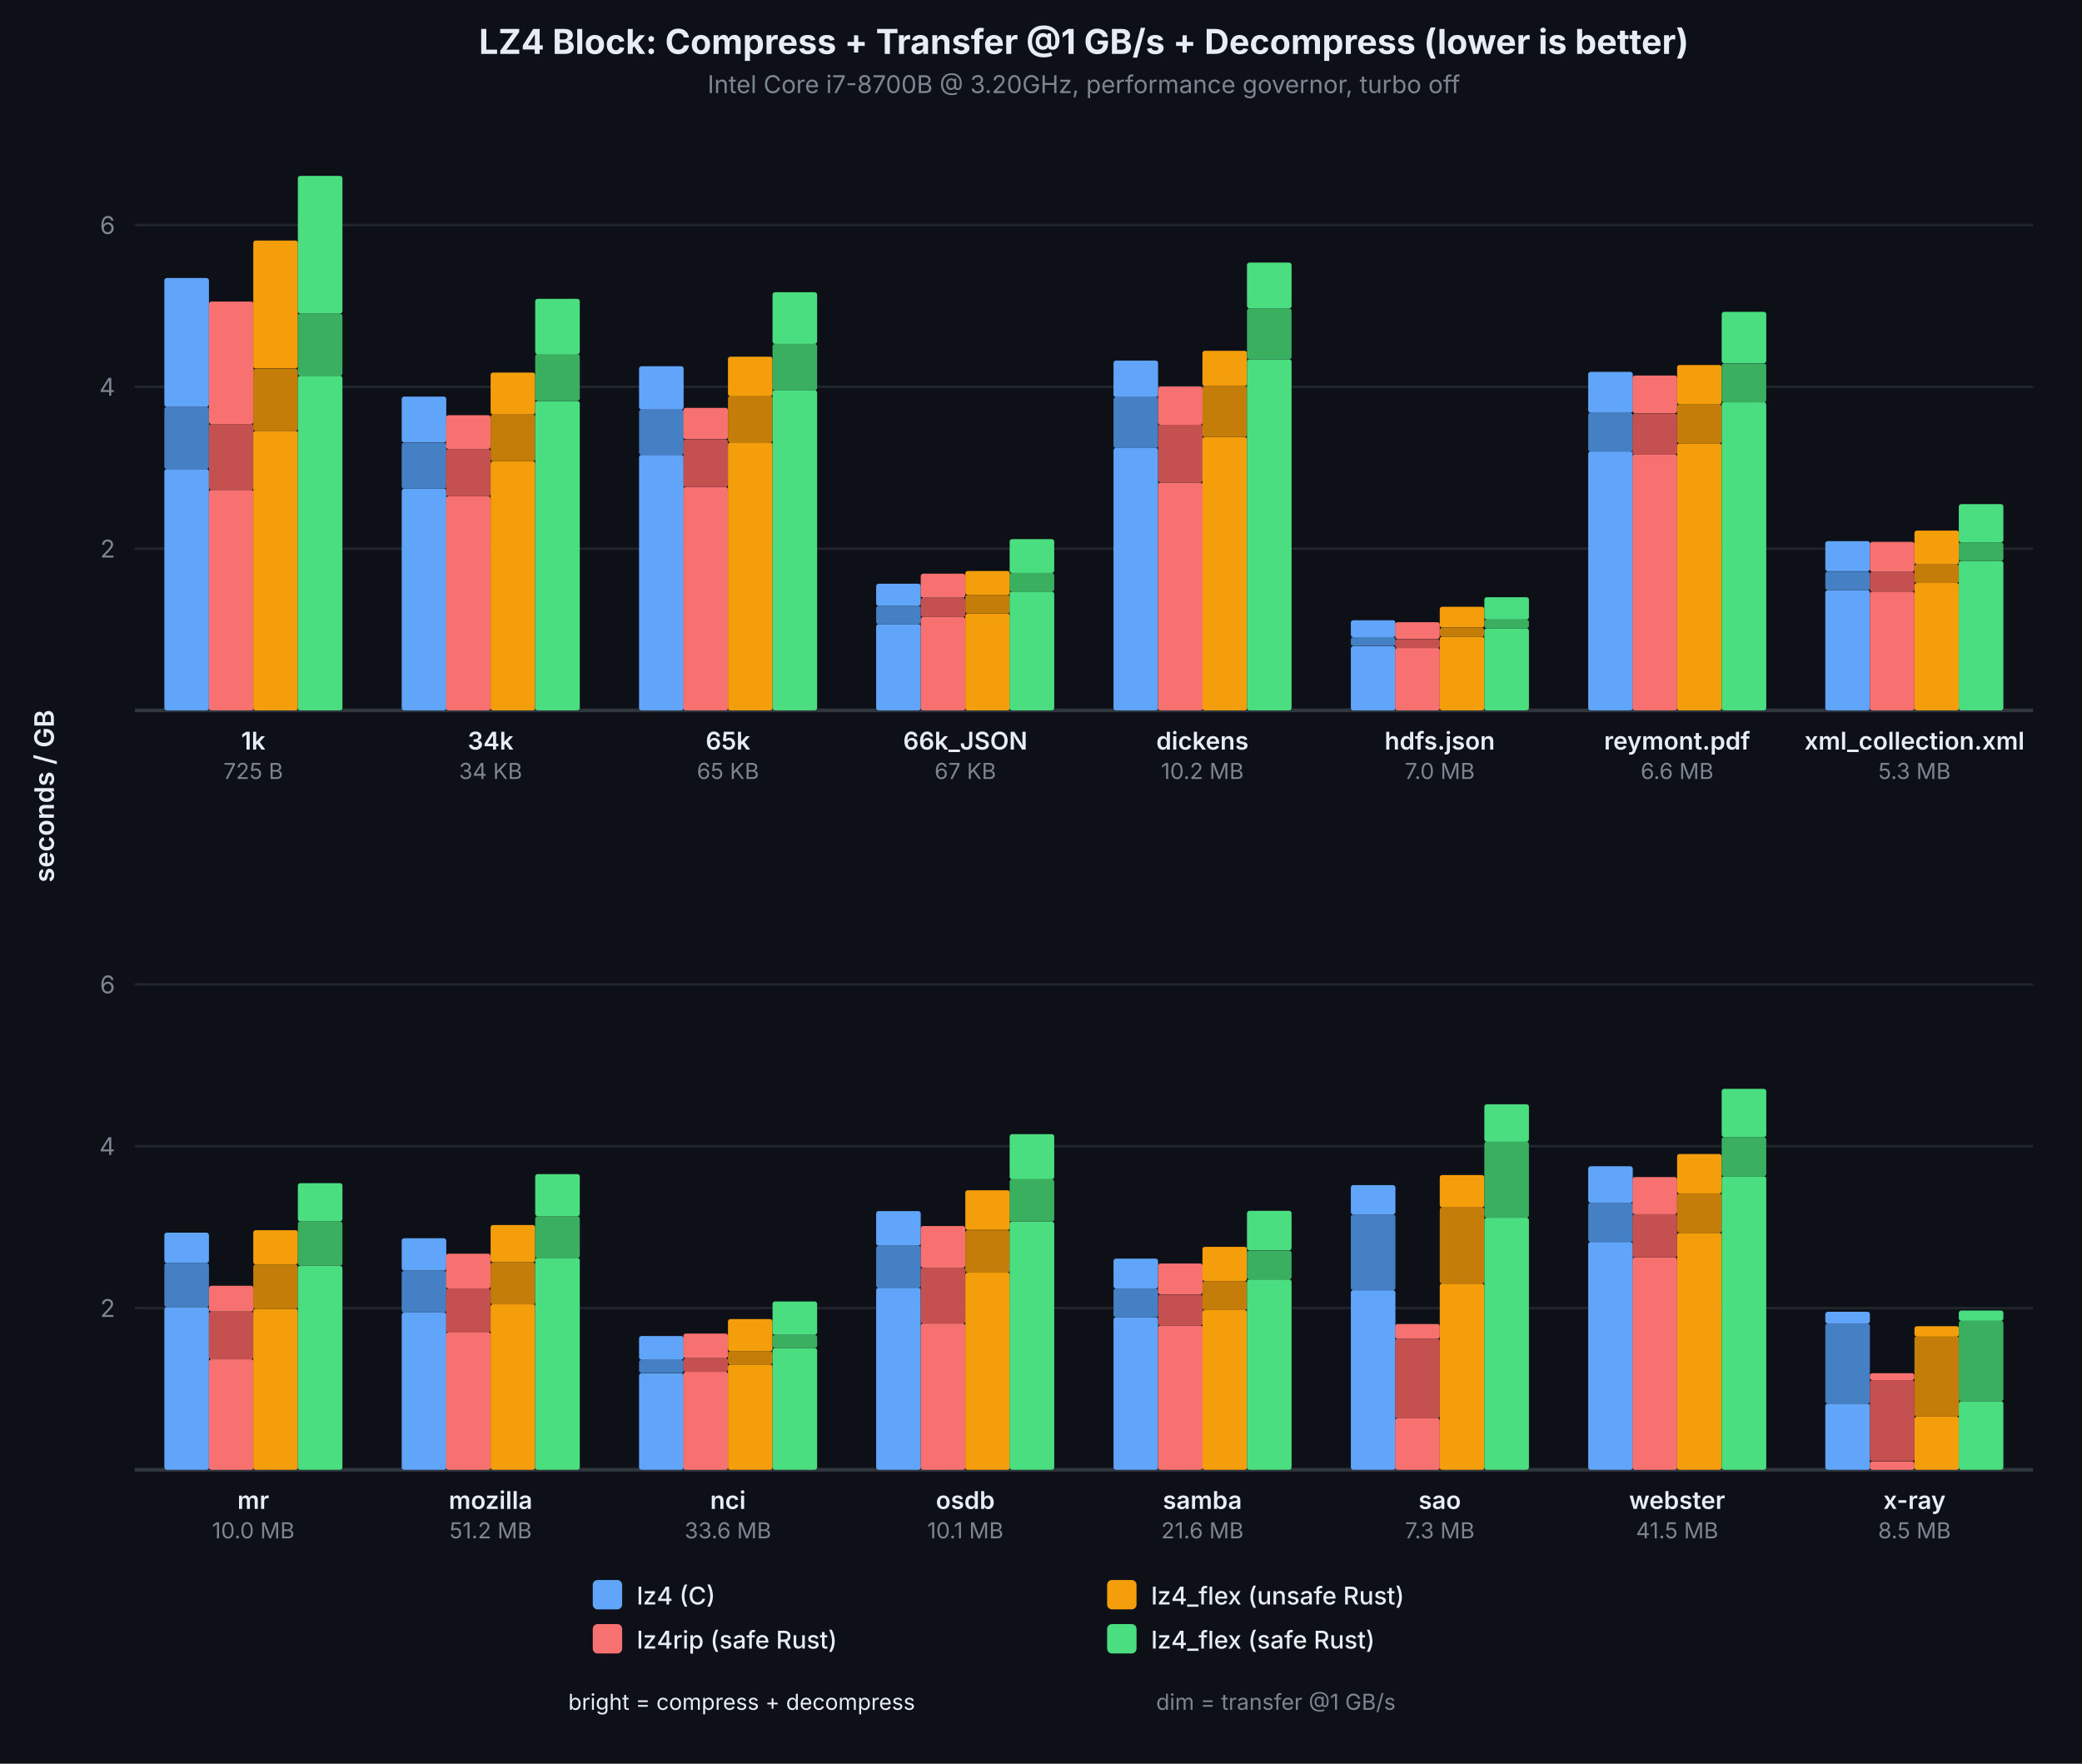
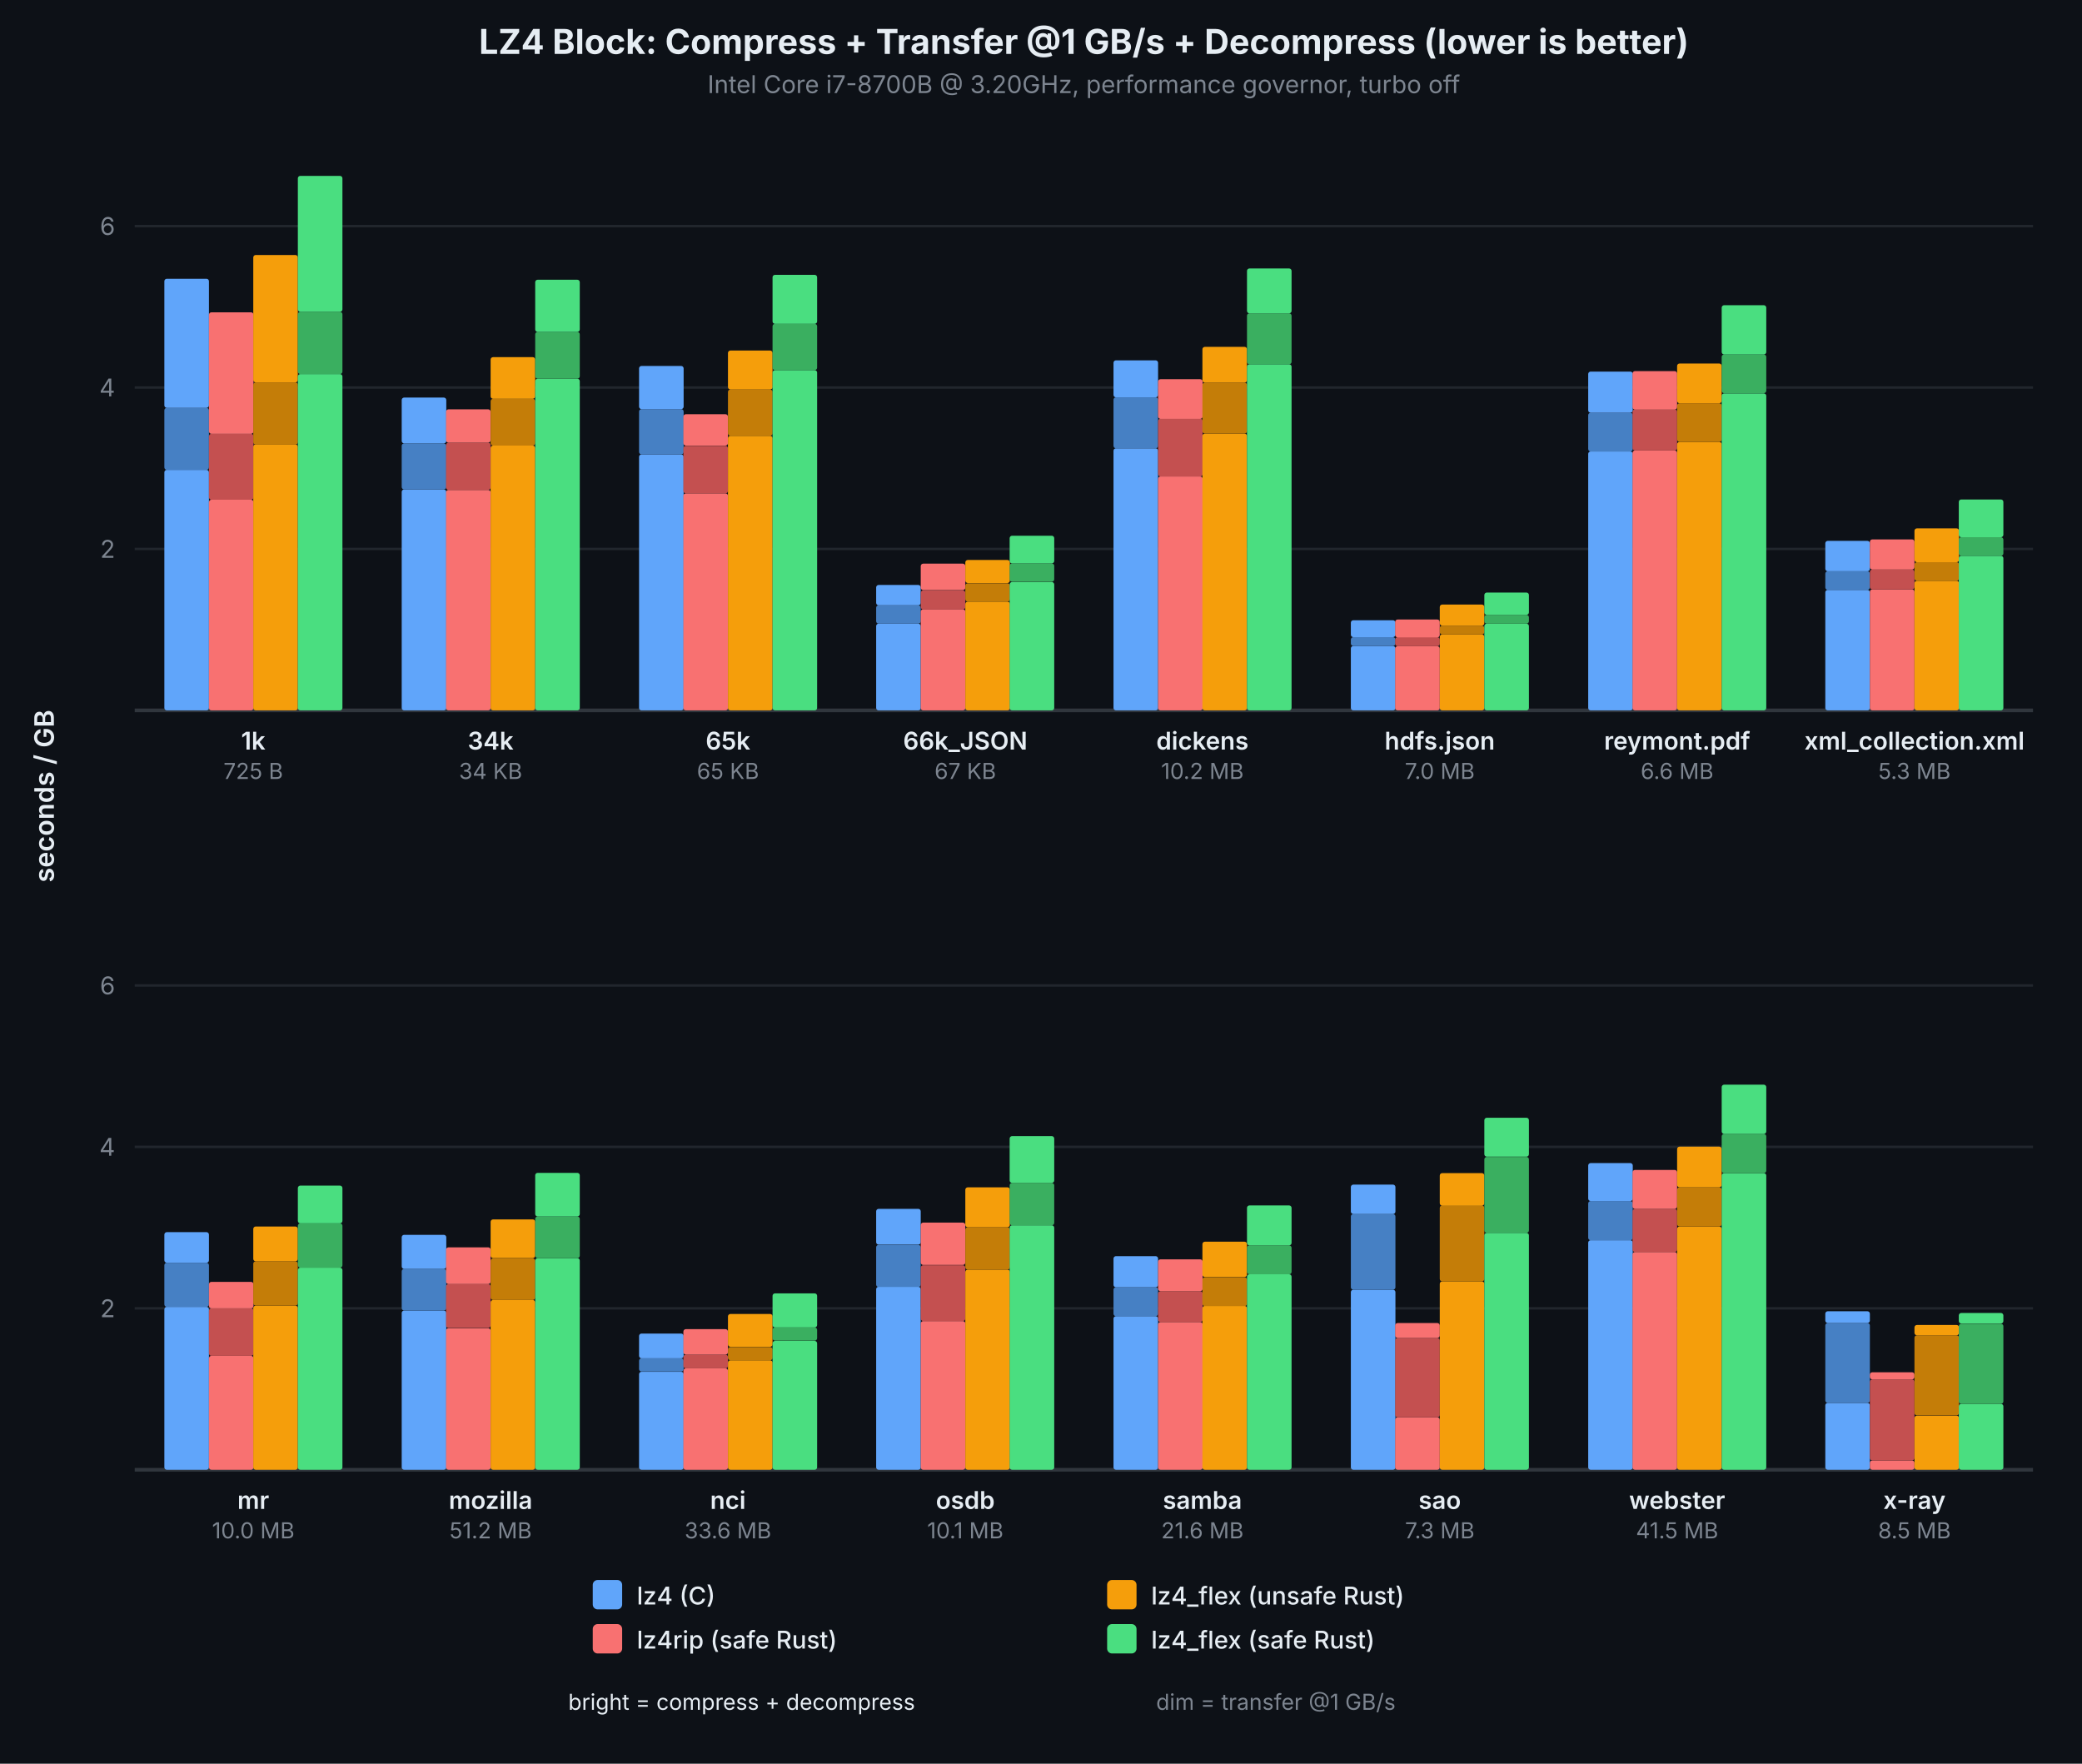
<svg xmlns="http://www.w3.org/2000/svg" viewBox="0 0 850 720" font-family="system-ui, -apple-system, sans-serif">
  <rect width="850" height="720" fill="#0d1117" />
  <text x="442.5" y="22" text-anchor="middle" fill="#e6edf3" font-size="14" font-weight="700">LZ4 Block: Compress + Transfer @1 GB/s + Decompress (lower is better)</text>
  <text x="442.5" y="38" text-anchor="middle" fill="#7d8590" font-size="10">Intel Core i7-8700B @ 3.20GHz, performance governor, turbo off</text>
-   <line x1="55" y1="224.0" x2="830" y2="224.0" stroke="#21262d" stroke-width="1" />
-   <text x="47" y="224.0" text-anchor="end" dominant-baseline="middle" fill="#7d8590" font-size="10">2</text>
-   <line x1="55" y1="157.9" x2="830" y2="157.9" stroke="#21262d" stroke-width="1" />
-   <text x="47" y="157.9" text-anchor="end" dominant-baseline="middle" fill="#7d8590" font-size="10">4</text>
-   <line x1="55" y1="91.9" x2="830" y2="91.9" stroke="#21262d" stroke-width="1" />
-   <text x="47" y="91.9" text-anchor="end" dominant-baseline="middle" fill="#7d8590" font-size="10">6</text>
+   <line x1="55" y1="224.1" x2="830" y2="224.1" stroke="#21262d" stroke-width="1" />
+   <text x="47" y="224.1" text-anchor="end" dominant-baseline="middle" fill="#7d8590" font-size="10">2</text>
+   <line x1="55" y1="158.2" x2="830" y2="158.2" stroke="#21262d" stroke-width="1" />
+   <text x="47" y="158.2" text-anchor="end" dominant-baseline="middle" fill="#7d8590" font-size="10">4</text>
+   <line x1="55" y1="92.3" x2="830" y2="92.3" stroke="#21262d" stroke-width="1" />
+   <text x="47" y="92.3" text-anchor="end" dominant-baseline="middle" fill="#7d8590" font-size="10">6</text>
  <line x1="55" y1="290" x2="830" y2="290" stroke="#30363d" stroke-width="1.5" />
  <text x="22" y="325.0" text-anchor="middle" fill="#e6edf3" font-size="11" font-weight="600" transform="rotate(-90,22,325.0)">seconds / GB</text>
-   <rect x="67.1" y="191.5" width="18.2" height="98.5" fill="#60a5fa" rx="1" />
-   <rect x="67.1" y="166.1" width="18.2" height="25.4" fill="#4680c4" rx="1" />
-   <rect x="67.1" y="113.5" width="18.2" height="52.6" fill="#60a5fa" rx="1" />
-   <rect x="85.3" y="200.0" width="18.2" height="90.0" fill="#f87171" rx="1" />
-   <rect x="85.3" y="173.1" width="18.2" height="26.9" fill="#c45050" rx="1" />
-   <rect x="85.3" y="123.1" width="18.2" height="50.0" fill="#f87171" rx="1" />
-   <rect x="103.4" y="175.9" width="18.2" height="114.1" fill="#f59e0b" rx="1" />
-   <rect x="103.4" y="150.5" width="18.2" height="25.4" fill="#c47d08" rx="1" />
-   <rect x="103.4" y="98.2" width="18.2" height="52.2" fill="#f59e0b" rx="1" />
-   <rect x="121.6" y="153.4" width="18.2" height="136.6" fill="#4ade80" rx="1" />
-   <rect x="121.6" y="128.0" width="18.2" height="25.4" fill="#3aaf60" rx="1" />
-   <rect x="121.6" y="71.8" width="18.2" height="56.2" fill="#4ade80" rx="1" />
+   <rect x="67.1" y="191.8" width="18.2" height="98.2" fill="#60a5fa" rx="1" />
+   <rect x="67.1" y="166.5" width="18.2" height="25.3" fill="#4680c4" rx="1" />
+   <rect x="67.1" y="113.8" width="18.2" height="52.7" fill="#60a5fa" rx="1" />
+   <rect x="85.3" y="204.0" width="18.2" height="86.0" fill="#f87171" rx="1" />
+   <rect x="85.3" y="177.1" width="18.2" height="26.9" fill="#c45050" rx="1" />
+   <rect x="85.3" y="127.5" width="18.2" height="49.6" fill="#f87171" rx="1" />
+   <rect x="103.4" y="181.4" width="18.2" height="108.6" fill="#f59e0b" rx="1" />
+   <rect x="103.4" y="156.1" width="18.2" height="25.4" fill="#c47d08" rx="1" />
+   <rect x="103.4" y="104.1" width="18.2" height="52.0" fill="#f59e0b" rx="1" />
+   <rect x="121.6" y="152.7" width="18.2" height="137.3" fill="#4ade80" rx="1" />
+   <rect x="121.6" y="127.3" width="18.2" height="25.4" fill="#3aaf60" rx="1" />
+   <rect x="121.6" y="71.8" width="18.2" height="55.5" fill="#4ade80" rx="1" />
  <text x="103.4" y="306" text-anchor="middle" fill="#e6edf3" font-size="10" font-weight="600">1k</text>
  <text x="103.4" y="318" text-anchor="middle" fill="#7d8590" font-size="9">725 B</text>
-   <rect x="164.0" y="199.5" width="18.2" height="90.5" fill="#60a5fa" rx="1" />
-   <rect x="164.0" y="180.7" width="18.2" height="18.8" fill="#4680c4" rx="1" />
-   <rect x="164.0" y="161.9" width="18.2" height="18.7" fill="#60a5fa" rx="1" />
-   <rect x="182.1" y="202.6" width="18.2" height="87.4" fill="#f87171" rx="1" />
-   <rect x="182.1" y="183.3" width="18.2" height="19.3" fill="#c45050" rx="1" />
-   <rect x="182.1" y="169.5" width="18.2" height="13.8" fill="#f87171" rx="1" />
-   <rect x="200.3" y="188.3" width="18.2" height="101.7" fill="#f59e0b" rx="1" />
-   <rect x="200.3" y="169.2" width="18.2" height="19.1" fill="#c47d08" rx="1" />
-   <rect x="200.3" y="152.1" width="18.2" height="17.1" fill="#f59e0b" rx="1" />
-   <rect x="218.5" y="163.7" width="18.2" height="126.3" fill="#4ade80" rx="1" />
-   <rect x="218.5" y="144.5" width="18.2" height="19.1" fill="#3aaf60" rx="1" />
-   <rect x="218.5" y="122.0" width="18.2" height="22.6" fill="#4ade80" rx="1" />
+   <rect x="164.0" y="199.8" width="18.2" height="90.2" fill="#60a5fa" rx="1" />
+   <rect x="164.0" y="181.0" width="18.2" height="18.8" fill="#4680c4" rx="1" />
+   <rect x="164.0" y="162.3" width="18.2" height="18.7" fill="#60a5fa" rx="1" />
+   <rect x="182.1" y="200.0" width="18.2" height="90.0" fill="#f87171" rx="1" />
+   <rect x="182.1" y="180.7" width="18.2" height="19.3" fill="#c45050" rx="1" />
+   <rect x="182.1" y="167.1" width="18.2" height="13.6" fill="#f87171" rx="1" />
+   <rect x="200.3" y="181.9" width="18.2" height="108.1" fill="#f59e0b" rx="1" />
+   <rect x="200.3" y="162.8" width="18.2" height="19.1" fill="#c47d08" rx="1" />
+   <rect x="200.3" y="145.8" width="18.2" height="17.0" fill="#f59e0b" rx="1" />
+   <rect x="218.5" y="154.6" width="18.2" height="135.4" fill="#4ade80" rx="1" />
+   <rect x="218.5" y="135.5" width="18.2" height="19.1" fill="#3aaf60" rx="1" />
+   <rect x="218.5" y="114.2" width="18.2" height="21.3" fill="#4ade80" rx="1" />
  <text x="200.3" y="306" text-anchor="middle" fill="#e6edf3" font-size="10" font-weight="600">34k</text>
  <text x="200.3" y="318" text-anchor="middle" fill="#7d8590" font-size="9">34 KB</text>
-   <rect x="260.9" y="185.7" width="18.2" height="104.3" fill="#60a5fa" rx="1" />
-   <rect x="260.9" y="167.2" width="18.2" height="18.5" fill="#4680c4" rx="1" />
-   <rect x="260.9" y="149.5" width="18.2" height="17.7" fill="#60a5fa" rx="1" />
-   <rect x="279.0" y="198.8" width="18.2" height="91.2" fill="#f87171" rx="1" />
-   <rect x="279.0" y="179.4" width="18.2" height="19.4" fill="#c45050" rx="1" />
-   <rect x="279.0" y="166.5" width="18.2" height="12.8" fill="#f87171" rx="1" />
-   <rect x="297.2" y="180.6" width="18.2" height="109.4" fill="#f59e0b" rx="1" />
-   <rect x="297.2" y="161.6" width="18.2" height="19.0" fill="#c47d08" rx="1" />
-   <rect x="297.2" y="145.6" width="18.2" height="16.1" fill="#f59e0b" rx="1" />
-   <rect x="315.4" y="159.3" width="18.2" height="130.7" fill="#4ade80" rx="1" />
-   <rect x="315.4" y="140.4" width="18.2" height="19.0" fill="#3aaf60" rx="1" />
-   <rect x="315.4" y="119.3" width="18.2" height="21.1" fill="#4ade80" rx="1" />
+   <rect x="260.9" y="185.5" width="18.2" height="104.5" fill="#60a5fa" rx="1" />
+   <rect x="260.9" y="167.0" width="18.2" height="18.5" fill="#4680c4" rx="1" />
+   <rect x="260.9" y="149.4" width="18.2" height="17.6" fill="#60a5fa" rx="1" />
+   <rect x="279.0" y="201.4" width="18.2" height="88.6" fill="#f87171" rx="1" />
+   <rect x="279.0" y="182.0" width="18.2" height="19.4" fill="#c45050" rx="1" />
+   <rect x="279.0" y="169.1" width="18.2" height="12.8" fill="#f87171" rx="1" />
+   <rect x="297.2" y="177.9" width="18.2" height="112.1" fill="#f59e0b" rx="1" />
+   <rect x="297.2" y="159.0" width="18.2" height="18.9" fill="#c47d08" rx="1" />
+   <rect x="297.2" y="143.1" width="18.2" height="15.9" fill="#f59e0b" rx="1" />
+   <rect x="315.4" y="151.1" width="18.2" height="138.9" fill="#4ade80" rx="1" />
+   <rect x="315.4" y="132.2" width="18.2" height="18.9" fill="#3aaf60" rx="1" />
+   <rect x="315.4" y="112.2" width="18.2" height="20.0" fill="#4ade80" rx="1" />
  <text x="297.2" y="306" text-anchor="middle" fill="#e6edf3" font-size="10" font-weight="600">65k</text>
  <text x="297.2" y="318" text-anchor="middle" fill="#7d8590" font-size="9">65 KB</text>
-   <rect x="357.7" y="254.8" width="18.2" height="35.2" fill="#60a5fa" rx="1" />
-   <rect x="357.7" y="247.3" width="18.2" height="7.5" fill="#4680c4" rx="1" />
-   <rect x="357.7" y="238.3" width="18.2" height="9.0" fill="#60a5fa" rx="1" />
-   <rect x="375.9" y="251.9" width="18.2" height="38.1" fill="#f87171" rx="1" />
-   <rect x="375.9" y="244.1" width="18.2" height="7.8" fill="#c45050" rx="1" />
-   <rect x="375.9" y="234.2" width="18.2" height="9.8" fill="#f87171" rx="1" />
-   <rect x="394.1" y="250.5" width="18.2" height="39.5" fill="#f59e0b" rx="1" />
-   <rect x="394.1" y="242.9" width="18.2" height="7.6" fill="#c47d08" rx="1" />
-   <rect x="394.1" y="233.1" width="18.2" height="9.8" fill="#f59e0b" rx="1" />
-   <rect x="412.2" y="241.5" width="18.2" height="48.5" fill="#4ade80" rx="1" />
-   <rect x="412.2" y="233.9" width="18.2" height="7.6" fill="#3aaf60" rx="1" />
-   <rect x="412.2" y="220.1" width="18.2" height="13.8" fill="#4ade80" rx="1" />
+   <rect x="357.7" y="254.6" width="18.2" height="35.4" fill="#60a5fa" rx="1" />
+   <rect x="357.7" y="247.1" width="18.2" height="7.5" fill="#4680c4" rx="1" />
+   <rect x="357.7" y="238.8" width="18.2" height="8.3" fill="#60a5fa" rx="1" />
+   <rect x="375.9" y="248.7" width="18.2" height="41.3" fill="#f87171" rx="1" />
+   <rect x="375.9" y="241.0" width="18.2" height="7.8" fill="#c45050" rx="1" />
+   <rect x="375.9" y="230.1" width="18.2" height="10.8" fill="#f87171" rx="1" />
+   <rect x="394.1" y="245.6" width="18.2" height="44.4" fill="#f59e0b" rx="1" />
+   <rect x="394.1" y="238.1" width="18.2" height="7.5" fill="#c47d08" rx="1" />
+   <rect x="394.1" y="228.6" width="18.2" height="9.4" fill="#f59e0b" rx="1" />
+   <rect x="412.2" y="237.6" width="18.2" height="52.4" fill="#4ade80" rx="1" />
+   <rect x="412.2" y="230.0" width="18.2" height="7.5" fill="#3aaf60" rx="1" />
+   <rect x="412.2" y="218.7" width="18.2" height="11.3" fill="#4ade80" rx="1" />
  <text x="394.1" y="306" text-anchor="middle" fill="#e6edf3" font-size="10" font-weight="600">66k_JSON</text>
  <text x="394.1" y="318" text-anchor="middle" fill="#7d8590" font-size="9">67 KB</text>
-   <rect x="454.6" y="182.9" width="18.2" height="107.1" fill="#60a5fa" rx="1" />
-   <rect x="454.6" y="162.1" width="18.2" height="20.8" fill="#4680c4" rx="1" />
-   <rect x="454.6" y="147.2" width="18.2" height="14.9" fill="#60a5fa" rx="1" />
-   <rect x="472.8" y="197.0" width="18.2" height="93.0" fill="#f87171" rx="1" />
-   <rect x="472.8" y="173.3" width="18.2" height="23.6" fill="#c45050" rx="1" />
-   <rect x="472.8" y="157.8" width="18.2" height="15.6" fill="#f87171" rx="1" />
-   <rect x="490.9" y="178.4" width="18.2" height="111.6" fill="#f59e0b" rx="1" />
-   <rect x="490.9" y="157.6" width="18.2" height="20.8" fill="#c47d08" rx="1" />
-   <rect x="490.9" y="143.2" width="18.2" height="14.4" fill="#f59e0b" rx="1" />
-   <rect x="509.1" y="146.7" width="18.2" height="143.3" fill="#4ade80" rx="1" />
-   <rect x="509.1" y="125.9" width="18.2" height="20.8" fill="#3aaf60" rx="1" />
-   <rect x="509.1" y="107.2" width="18.2" height="18.7" fill="#4ade80" rx="1" />
+   <rect x="454.6" y="183.0" width="18.2" height="107.0" fill="#60a5fa" rx="1" />
+   <rect x="454.6" y="162.2" width="18.2" height="20.8" fill="#4680c4" rx="1" />
+   <rect x="454.6" y="147.1" width="18.2" height="15.1" fill="#60a5fa" rx="1" />
+   <rect x="472.8" y="194.5" width="18.2" height="95.5" fill="#f87171" rx="1" />
+   <rect x="472.8" y="170.9" width="18.2" height="23.6" fill="#c45050" rx="1" />
+   <rect x="472.8" y="154.8" width="18.2" height="16.2" fill="#f87171" rx="1" />
+   <rect x="490.9" y="177.0" width="18.2" height="113.0" fill="#f59e0b" rx="1" />
+   <rect x="490.9" y="156.2" width="18.2" height="20.8" fill="#c47d08" rx="1" />
+   <rect x="490.9" y="141.6" width="18.2" height="14.6" fill="#f59e0b" rx="1" />
+   <rect x="509.1" y="148.7" width="18.2" height="141.3" fill="#4ade80" rx="1" />
+   <rect x="509.1" y="127.9" width="18.2" height="20.8" fill="#3aaf60" rx="1" />
+   <rect x="509.1" y="109.6" width="18.2" height="18.3" fill="#4ade80" rx="1" />
  <text x="490.9" y="306" text-anchor="middle" fill="#e6edf3" font-size="10" font-weight="600">dickens</text>
  <text x="490.9" y="318" text-anchor="middle" fill="#7d8590" font-size="9">10.2 MB</text>
-   <rect x="551.5" y="263.8" width="18.2" height="26.2" fill="#60a5fa" rx="1" />
+   <rect x="551.5" y="263.7" width="18.2" height="26.3" fill="#60a5fa" rx="1" />
  <rect x="551.5" y="260.1" width="18.2" height="3.6" fill="#4680c4" rx="1" />
  <rect x="551.5" y="253.2" width="18.2" height="6.9" fill="#60a5fa" rx="1" />
-   <rect x="569.6" y="264.5" width="18.2" height="25.5" fill="#f87171" rx="1" />
-   <rect x="569.6" y="260.9" width="18.2" height="3.7" fill="#c45050" rx="1" />
-   <rect x="569.6" y="254.0" width="18.2" height="6.8" fill="#f87171" rx="1" />
-   <rect x="587.8" y="259.9" width="18.2" height="30.1" fill="#f59e0b" rx="1" />
-   <rect x="587.8" y="256.3" width="18.2" height="3.6" fill="#c47d08" rx="1" />
-   <rect x="587.8" y="247.7" width="18.2" height="8.5" fill="#f59e0b" rx="1" />
-   <rect x="606.0" y="256.5" width="18.2" height="33.5" fill="#4ade80" rx="1" />
-   <rect x="606.0" y="252.9" width="18.2" height="3.6" fill="#3aaf60" rx="1" />
-   <rect x="606.0" y="243.8" width="18.2" height="9.1" fill="#4ade80" rx="1" />
+   <rect x="569.6" y="263.8" width="18.2" height="26.2" fill="#f87171" rx="1" />
+   <rect x="569.6" y="260.1" width="18.2" height="3.7" fill="#c45050" rx="1" />
+   <rect x="569.6" y="252.9" width="18.2" height="7.3" fill="#f87171" rx="1" />
+   <rect x="587.8" y="259.0" width="18.2" height="31.0" fill="#f59e0b" rx="1" />
+   <rect x="587.8" y="255.4" width="18.2" height="3.6" fill="#c47d08" rx="1" />
+   <rect x="587.8" y="246.8" width="18.2" height="8.6" fill="#f59e0b" rx="1" />
+   <rect x="606.0" y="254.6" width="18.2" height="35.4" fill="#4ade80" rx="1" />
+   <rect x="606.0" y="251.0" width="18.2" height="3.6" fill="#3aaf60" rx="1" />
+   <rect x="606.0" y="241.9" width="18.2" height="9.1" fill="#4ade80" rx="1" />
  <text x="587.8" y="306" text-anchor="middle" fill="#e6edf3" font-size="10" font-weight="600">hdfs.json</text>
  <text x="587.8" y="318" text-anchor="middle" fill="#7d8590" font-size="9">7.0 MB</text>
  <rect x="648.4" y="184.3" width="18.2" height="105.7" fill="#60a5fa" rx="1" />
-   <rect x="648.4" y="168.5" width="18.2" height="15.9" fill="#4680c4" rx="1" />
-   <rect x="648.4" y="151.8" width="18.2" height="16.7" fill="#60a5fa" rx="1" />
-   <rect x="666.5" y="185.5" width="18.2" height="104.5" fill="#f87171" rx="1" />
-   <rect x="666.5" y="168.8" width="18.2" height="16.8" fill="#c45050" rx="1" />
-   <rect x="666.5" y="153.3" width="18.2" height="15.4" fill="#f87171" rx="1" />
-   <rect x="684.7" y="181.0" width="18.2" height="109.0" fill="#f59e0b" rx="1" />
-   <rect x="684.7" y="165.1" width="18.2" height="15.9" fill="#c47d08" rx="1" />
-   <rect x="684.7" y="149.0" width="18.2" height="16.1" fill="#f59e0b" rx="1" />
-   <rect x="702.9" y="164.2" width="18.2" height="125.8" fill="#4ade80" rx="1" />
-   <rect x="702.9" y="148.4" width="18.2" height="15.9" fill="#3aaf60" rx="1" />
-   <rect x="702.9" y="127.3" width="18.2" height="21.0" fill="#4ade80" rx="1" />
+   <rect x="648.4" y="168.5" width="18.2" height="15.8" fill="#4680c4" rx="1" />
+   <rect x="648.4" y="151.7" width="18.2" height="16.8" fill="#60a5fa" rx="1" />
+   <rect x="666.5" y="183.9" width="18.2" height="106.1" fill="#f87171" rx="1" />
+   <rect x="666.5" y="167.1" width="18.2" height="16.8" fill="#c45050" rx="1" />
+   <rect x="666.5" y="151.5" width="18.2" height="15.7" fill="#f87171" rx="1" />
+   <rect x="684.7" y="180.4" width="18.2" height="109.6" fill="#f59e0b" rx="1" />
+   <rect x="684.7" y="164.6" width="18.2" height="15.8" fill="#c47d08" rx="1" />
+   <rect x="684.7" y="148.4" width="18.2" height="16.2" fill="#f59e0b" rx="1" />
+   <rect x="702.9" y="160.6" width="18.2" height="129.4" fill="#4ade80" rx="1" />
+   <rect x="702.9" y="144.7" width="18.2" height="15.8" fill="#3aaf60" rx="1" />
+   <rect x="702.9" y="124.6" width="18.2" height="20.1" fill="#4ade80" rx="1" />
  <text x="684.7" y="306" text-anchor="middle" fill="#e6edf3" font-size="10" font-weight="600">reymont.pdf</text>
  <text x="684.7" y="318" text-anchor="middle" fill="#7d8590" font-size="9">6.6 MB</text>
-   <rect x="745.2" y="240.9" width="18.2" height="49.1" fill="#60a5fa" rx="1" />
-   <rect x="745.2" y="233.3" width="18.2" height="7.6" fill="#4680c4" rx="1" />
-   <rect x="745.2" y="220.9" width="18.2" height="12.3" fill="#60a5fa" rx="1" />
-   <rect x="763.4" y="241.5" width="18.2" height="48.5" fill="#f87171" rx="1" />
-   <rect x="763.4" y="233.4" width="18.2" height="8.1" fill="#c45050" rx="1" />
-   <rect x="763.4" y="221.2" width="18.2" height="12.2" fill="#f87171" rx="1" />
-   <rect x="781.6" y="238.0" width="18.2" height="52.0" fill="#f59e0b" rx="1" />
-   <rect x="781.6" y="230.4" width="18.2" height="7.6" fill="#c47d08" rx="1" />
-   <rect x="781.6" y="216.6" width="18.2" height="13.8" fill="#f59e0b" rx="1" />
-   <rect x="799.7" y="229.0" width="18.2" height="61.0" fill="#4ade80" rx="1" />
-   <rect x="799.7" y="221.4" width="18.2" height="7.6" fill="#3aaf60" rx="1" />
-   <rect x="799.7" y="205.8" width="18.2" height="15.6" fill="#4ade80" rx="1" />
+   <rect x="745.2" y="240.8" width="18.2" height="49.2" fill="#60a5fa" rx="1" />
+   <rect x="745.2" y="233.2" width="18.2" height="7.6" fill="#4680c4" rx="1" />
+   <rect x="745.2" y="220.8" width="18.2" height="12.4" fill="#60a5fa" rx="1" />
+   <rect x="763.4" y="240.6" width="18.2" height="49.4" fill="#f87171" rx="1" />
+   <rect x="763.4" y="232.5" width="18.2" height="8.1" fill="#c45050" rx="1" />
+   <rect x="763.4" y="220.2" width="18.2" height="12.3" fill="#f87171" rx="1" />
+   <rect x="781.6" y="237.1" width="18.2" height="52.9" fill="#f59e0b" rx="1" />
+   <rect x="781.6" y="229.5" width="18.2" height="7.6" fill="#c47d08" rx="1" />
+   <rect x="781.6" y="215.7" width="18.2" height="13.8" fill="#f59e0b" rx="1" />
+   <rect x="799.7" y="226.9" width="18.2" height="63.1" fill="#4ade80" rx="1" />
+   <rect x="799.7" y="219.3" width="18.2" height="7.6" fill="#3aaf60" rx="1" />
+   <rect x="799.7" y="203.9" width="18.2" height="15.4" fill="#4ade80" rx="1" />
  <text x="781.6" y="306" text-anchor="middle" fill="#e6edf3" font-size="10" font-weight="600">xml_collection.xml</text>
  <text x="781.6" y="318" text-anchor="middle" fill="#7d8590" font-size="9">5.3 MB</text>
-   <line x1="55" y1="534.0" x2="830" y2="534.0" stroke="#21262d" stroke-width="1" />
-   <text x="47" y="534.0" text-anchor="end" dominant-baseline="middle" fill="#7d8590" font-size="10">2</text>
-   <line x1="55" y1="467.9" x2="830" y2="467.9" stroke="#21262d" stroke-width="1" />
-   <text x="47" y="467.9" text-anchor="end" dominant-baseline="middle" fill="#7d8590" font-size="10">4</text>
-   <line x1="55" y1="401.9" x2="830" y2="401.9" stroke="#21262d" stroke-width="1" />
-   <text x="47" y="401.9" text-anchor="end" dominant-baseline="middle" fill="#7d8590" font-size="10">6</text>
+   <line x1="55" y1="534.1" x2="830" y2="534.1" stroke="#21262d" stroke-width="1" />
+   <text x="47" y="534.1" text-anchor="end" dominant-baseline="middle" fill="#7d8590" font-size="10">2</text>
+   <line x1="55" y1="468.2" x2="830" y2="468.2" stroke="#21262d" stroke-width="1" />
+   <text x="47" y="468.2" text-anchor="end" dominant-baseline="middle" fill="#7d8590" font-size="10">4</text>
+   <line x1="55" y1="402.3" x2="830" y2="402.3" stroke="#21262d" stroke-width="1" />
+   <text x="47" y="402.3" text-anchor="end" dominant-baseline="middle" fill="#7d8590" font-size="10">6</text>
  <line x1="55" y1="600" x2="830" y2="600" stroke="#30363d" stroke-width="1.5" />
-   <rect x="67.1" y="533.6" width="18.2" height="66.4" fill="#60a5fa" rx="1" />
-   <rect x="67.1" y="515.6" width="18.2" height="18.0" fill="#4680c4" rx="1" />
-   <rect x="67.1" y="503.2" width="18.2" height="12.4" fill="#60a5fa" rx="1" />
-   <rect x="85.3" y="554.9" width="18.2" height="45.1" fill="#f87171" rx="1" />
-   <rect x="85.3" y="535.5" width="18.2" height="19.4" fill="#c45050" rx="1" />
-   <rect x="85.3" y="524.9" width="18.2" height="10.5" fill="#f87171" rx="1" />
-   <rect x="103.4" y="534.3" width="18.2" height="65.7" fill="#f59e0b" rx="1" />
-   <rect x="103.4" y="516.2" width="18.2" height="18.1" fill="#c47d08" rx="1" />
-   <rect x="103.4" y="502.2" width="18.2" height="14.0" fill="#f59e0b" rx="1" />
-   <rect x="121.6" y="516.7" width="18.2" height="83.3" fill="#4ade80" rx="1" />
-   <rect x="121.6" y="498.6" width="18.2" height="18.1" fill="#3aaf60" rx="1" />
-   <rect x="121.6" y="483.0" width="18.2" height="15.6" fill="#4ade80" rx="1" />
+   <rect x="67.1" y="533.5" width="18.2" height="66.5" fill="#60a5fa" rx="1" />
+   <rect x="67.1" y="515.5" width="18.2" height="18.0" fill="#4680c4" rx="1" />
+   <rect x="67.1" y="503.0" width="18.2" height="12.5" fill="#60a5fa" rx="1" />
+   <rect x="85.3" y="553.5" width="18.2" height="46.5" fill="#f87171" rx="1" />
+   <rect x="85.3" y="534.1" width="18.2" height="19.4" fill="#c45050" rx="1" />
+   <rect x="85.3" y="523.3" width="18.2" height="10.8" fill="#f87171" rx="1" />
+   <rect x="103.4" y="533.0" width="18.2" height="67.0" fill="#f59e0b" rx="1" />
+   <rect x="103.4" y="514.9" width="18.2" height="18.1" fill="#c47d08" rx="1" />
+   <rect x="103.4" y="500.7" width="18.2" height="14.2" fill="#f59e0b" rx="1" />
+   <rect x="121.6" y="517.5" width="18.2" height="82.5" fill="#4ade80" rx="1" />
+   <rect x="121.6" y="499.4" width="18.2" height="18.1" fill="#3aaf60" rx="1" />
+   <rect x="121.6" y="484.0" width="18.2" height="15.4" fill="#4ade80" rx="1" />
  <text x="103.4" y="616" text-anchor="middle" fill="#e6edf3" font-size="10" font-weight="600">mr</text>
  <text x="103.4" y="628" text-anchor="middle" fill="#7d8590" font-size="9">10.0 MB</text>
-   <rect x="164.0" y="535.8" width="18.2" height="64.2" fill="#60a5fa" rx="1" />
-   <rect x="164.0" y="518.8" width="18.2" height="17.0" fill="#4680c4" rx="1" />
-   <rect x="164.0" y="505.5" width="18.2" height="13.2" fill="#60a5fa" rx="1" />
-   <rect x="182.1" y="543.9" width="18.2" height="56.1" fill="#f87171" rx="1" />
-   <rect x="182.1" y="526.0" width="18.2" height="18.0" fill="#c45050" rx="1" />
-   <rect x="182.1" y="511.8" width="18.2" height="14.2" fill="#f87171" rx="1" />
-   <rect x="200.3" y="532.4" width="18.2" height="67.6" fill="#f59e0b" rx="1" />
-   <rect x="200.3" y="515.4" width="18.2" height="17.1" fill="#c47d08" rx="1" />
-   <rect x="200.3" y="500.1" width="18.2" height="15.2" fill="#f59e0b" rx="1" />
-   <rect x="218.5" y="513.5" width="18.2" height="86.5" fill="#4ade80" rx="1" />
-   <rect x="218.5" y="496.5" width="18.2" height="17.1" fill="#3aaf60" rx="1" />
-   <rect x="218.5" y="479.3" width="18.2" height="17.2" fill="#4ade80" rx="1" />
+   <rect x="164.0" y="535.0" width="18.2" height="65.0" fill="#60a5fa" rx="1" />
+   <rect x="164.0" y="518.0" width="18.2" height="17.0" fill="#4680c4" rx="1" />
+   <rect x="164.0" y="504.1" width="18.2" height="13.9" fill="#60a5fa" rx="1" />
+   <rect x="182.1" y="542.2" width="18.2" height="57.8" fill="#f87171" rx="1" />
+   <rect x="182.1" y="524.2" width="18.2" height="17.9" fill="#c45050" rx="1" />
+   <rect x="182.1" y="509.2" width="18.2" height="15.0" fill="#f87171" rx="1" />
+   <rect x="200.3" y="530.7" width="18.2" height="69.3" fill="#f59e0b" rx="1" />
+   <rect x="200.3" y="513.7" width="18.2" height="17.0" fill="#c47d08" rx="1" />
+   <rect x="200.3" y="497.8" width="18.2" height="15.8" fill="#f59e0b" rx="1" />
+   <rect x="218.5" y="513.6" width="18.2" height="86.4" fill="#4ade80" rx="1" />
+   <rect x="218.5" y="496.6" width="18.2" height="17.0" fill="#3aaf60" rx="1" />
+   <rect x="218.5" y="478.8" width="18.2" height="17.8" fill="#4ade80" rx="1" />
  <text x="200.3" y="616" text-anchor="middle" fill="#e6edf3" font-size="10" font-weight="600">mozilla</text>
  <text x="200.3" y="628" text-anchor="middle" fill="#7d8590" font-size="9">51.2 MB</text>
-   <rect x="260.9" y="560.6" width="18.2" height="39.4" fill="#60a5fa" rx="1" />
-   <rect x="260.9" y="555.1" width="18.2" height="5.4" fill="#4680c4" rx="1" />
-   <rect x="260.9" y="545.4" width="18.2" height="9.7" fill="#60a5fa" rx="1" />
-   <rect x="279.0" y="560.0" width="18.2" height="40.0" fill="#f87171" rx="1" />
-   <rect x="279.0" y="554.4" width="18.2" height="5.6" fill="#c45050" rx="1" />
-   <rect x="279.0" y="544.4" width="18.2" height="10.0" fill="#f87171" rx="1" />
-   <rect x="297.2" y="557.0" width="18.2" height="43.0" fill="#f59e0b" rx="1" />
-   <rect x="297.2" y="551.6" width="18.2" height="5.4" fill="#c47d08" rx="1" />
-   <rect x="297.2" y="538.5" width="18.2" height="13.1" fill="#f59e0b" rx="1" />
-   <rect x="315.4" y="550.3" width="18.2" height="49.7" fill="#4ade80" rx="1" />
-   <rect x="315.4" y="544.9" width="18.2" height="5.4" fill="#3aaf60" rx="1" />
-   <rect x="315.4" y="531.3" width="18.2" height="13.6" fill="#4ade80" rx="1" />
+   <rect x="260.9" y="560.0" width="18.2" height="40.0" fill="#60a5fa" rx="1" />
+   <rect x="260.9" y="554.5" width="18.2" height="5.4" fill="#4680c4" rx="1" />
+   <rect x="260.9" y="544.4" width="18.2" height="10.1" fill="#60a5fa" rx="1" />
+   <rect x="279.0" y="558.6" width="18.2" height="41.4" fill="#f87171" rx="1" />
+   <rect x="279.0" y="553.0" width="18.2" height="5.6" fill="#c45050" rx="1" />
+   <rect x="279.0" y="542.6" width="18.2" height="10.4" fill="#f87171" rx="1" />
+   <rect x="297.2" y="555.3" width="18.2" height="44.7" fill="#f59e0b" rx="1" />
+   <rect x="297.2" y="549.9" width="18.2" height="5.4" fill="#c47d08" rx="1" />
+   <rect x="297.2" y="536.4" width="18.2" height="13.4" fill="#f59e0b" rx="1" />
+   <rect x="315.4" y="547.4" width="18.2" height="52.6" fill="#4ade80" rx="1" />
+   <rect x="315.4" y="541.9" width="18.2" height="5.4" fill="#3aaf60" rx="1" />
+   <rect x="315.4" y="528.0" width="18.2" height="13.9" fill="#4ade80" rx="1" />
  <text x="297.2" y="616" text-anchor="middle" fill="#e6edf3" font-size="10" font-weight="600">nci</text>
  <text x="297.2" y="628" text-anchor="middle" fill="#7d8590" font-size="9">33.6 MB</text>
-   <rect x="357.7" y="525.7" width="18.2" height="74.3" fill="#60a5fa" rx="1" />
-   <rect x="357.7" y="508.5" width="18.2" height="17.2" fill="#4680c4" rx="1" />
-   <rect x="357.7" y="494.4" width="18.2" height="14.1" fill="#60a5fa" rx="1" />
-   <rect x="375.9" y="540.3" width="18.2" height="59.7" fill="#f87171" rx="1" />
-   <rect x="375.9" y="517.5" width="18.2" height="22.8" fill="#c45050" rx="1" />
-   <rect x="375.9" y="500.5" width="18.2" height="17.0" fill="#f87171" rx="1" />
-   <rect x="394.1" y="519.5" width="18.2" height="80.5" fill="#f59e0b" rx="1" />
-   <rect x="394.1" y="502.2" width="18.2" height="17.3" fill="#c47d08" rx="1" />
-   <rect x="394.1" y="485.9" width="18.2" height="16.2" fill="#f59e0b" rx="1" />
-   <rect x="412.2" y="498.7" width="18.2" height="101.3" fill="#4ade80" rx="1" />
-   <rect x="412.2" y="481.4" width="18.2" height="17.3" fill="#3aaf60" rx="1" />
-   <rect x="412.2" y="463.0" width="18.2" height="18.4" fill="#4ade80" rx="1" />
+   <rect x="357.7" y="525.3" width="18.2" height="74.7" fill="#60a5fa" rx="1" />
+   <rect x="357.7" y="508.2" width="18.2" height="17.2" fill="#4680c4" rx="1" />
+   <rect x="357.7" y="493.5" width="18.2" height="14.6" fill="#60a5fa" rx="1" />
+   <rect x="375.9" y="539.3" width="18.2" height="60.7" fill="#f87171" rx="1" />
+   <rect x="375.9" y="516.5" width="18.2" height="22.8" fill="#c45050" rx="1" />
+   <rect x="375.9" y="499.1" width="18.2" height="17.3" fill="#f87171" rx="1" />
+   <rect x="394.1" y="518.3" width="18.2" height="81.7" fill="#f59e0b" rx="1" />
+   <rect x="394.1" y="501.0" width="18.2" height="17.3" fill="#c47d08" rx="1" />
+   <rect x="394.1" y="484.7" width="18.2" height="16.3" fill="#f59e0b" rx="1" />
+   <rect x="412.2" y="500.2" width="18.2" height="99.8" fill="#4ade80" rx="1" />
+   <rect x="412.2" y="482.9" width="18.2" height="17.3" fill="#3aaf60" rx="1" />
+   <rect x="412.2" y="463.8" width="18.2" height="19.1" fill="#4ade80" rx="1" />
  <text x="394.1" y="616" text-anchor="middle" fill="#e6edf3" font-size="10" font-weight="600">osdb</text>
  <text x="394.1" y="628" text-anchor="middle" fill="#7d8590" font-size="9">10.1 MB</text>
-   <rect x="454.6" y="537.8" width="18.2" height="62.2" fill="#60a5fa" rx="1" />
-   <rect x="454.6" y="526.0" width="18.2" height="11.8" fill="#4680c4" rx="1" />
-   <rect x="454.6" y="513.8" width="18.2" height="12.2" fill="#60a5fa" rx="1" />
-   <rect x="472.8" y="541.1" width="18.2" height="58.9" fill="#f87171" rx="1" />
-   <rect x="472.8" y="528.5" width="18.2" height="12.6" fill="#c45050" rx="1" />
-   <rect x="472.8" y="515.8" width="18.2" height="12.6" fill="#f87171" rx="1" />
-   <rect x="490.9" y="534.8" width="18.2" height="65.2" fill="#f59e0b" rx="1" />
-   <rect x="490.9" y="523.0" width="18.2" height="11.8" fill="#c47d08" rx="1" />
-   <rect x="490.9" y="509.0" width="18.2" height="14.0" fill="#f59e0b" rx="1" />
-   <rect x="509.1" y="522.3" width="18.2" height="77.7" fill="#4ade80" rx="1" />
-   <rect x="509.1" y="510.5" width="18.2" height="11.8" fill="#3aaf60" rx="1" />
-   <rect x="509.1" y="494.3" width="18.2" height="16.1" fill="#4ade80" rx="1" />
+   <rect x="454.6" y="537.3" width="18.2" height="62.7" fill="#60a5fa" rx="1" />
+   <rect x="454.6" y="525.5" width="18.2" height="11.8" fill="#4680c4" rx="1" />
+   <rect x="454.6" y="512.8" width="18.2" height="12.7" fill="#60a5fa" rx="1" />
+   <rect x="472.8" y="539.7" width="18.2" height="60.3" fill="#f87171" rx="1" />
+   <rect x="472.8" y="527.1" width="18.2" height="12.6" fill="#c45050" rx="1" />
+   <rect x="472.8" y="514.1" width="18.2" height="13.0" fill="#f87171" rx="1" />
+   <rect x="490.9" y="533.1" width="18.2" height="66.9" fill="#f59e0b" rx="1" />
+   <rect x="490.9" y="521.4" width="18.2" height="11.8" fill="#c47d08" rx="1" />
+   <rect x="490.9" y="506.9" width="18.2" height="14.4" fill="#f59e0b" rx="1" />
+   <rect x="509.1" y="520.2" width="18.2" height="79.8" fill="#4ade80" rx="1" />
+   <rect x="509.1" y="508.4" width="18.2" height="11.8" fill="#3aaf60" rx="1" />
+   <rect x="509.1" y="492.1" width="18.2" height="16.3" fill="#4ade80" rx="1" />
  <text x="490.9" y="616" text-anchor="middle" fill="#e6edf3" font-size="10" font-weight="600">samba</text>
  <text x="490.9" y="628" text-anchor="middle" fill="#7d8590" font-size="9">21.6 MB</text>
-   <rect x="551.5" y="526.7" width="18.2" height="73.3" fill="#60a5fa" rx="1" />
-   <rect x="551.5" y="495.8" width="18.2" height="30.9" fill="#4680c4" rx="1" />
-   <rect x="551.5" y="483.8" width="18.2" height="12.0" fill="#60a5fa" rx="1" />
-   <rect x="569.6" y="579.0" width="18.2" height="21.0" fill="#f87171" rx="1" />
-   <rect x="569.6" y="546.5" width="18.2" height="32.5" fill="#c45050" rx="1" />
-   <rect x="569.6" y="540.5" width="18.2" height="6.0" fill="#f87171" rx="1" />
-   <rect x="587.8" y="524.0" width="18.2" height="76.0" fill="#f59e0b" rx="1" />
-   <rect x="587.8" y="492.9" width="18.2" height="31.1" fill="#c47d08" rx="1" />
-   <rect x="587.8" y="479.7" width="18.2" height="13.2" fill="#f59e0b" rx="1" />
-   <rect x="606.0" y="497.1" width="18.2" height="102.9" fill="#4ade80" rx="1" />
-   <rect x="606.0" y="466.0" width="18.2" height="31.1" fill="#3aaf60" rx="1" />
-   <rect x="606.0" y="450.8" width="18.2" height="15.3" fill="#4ade80" rx="1" />
+   <rect x="551.5" y="526.5" width="18.2" height="73.5" fill="#60a5fa" rx="1" />
+   <rect x="551.5" y="495.6" width="18.2" height="30.9" fill="#4680c4" rx="1" />
+   <rect x="551.5" y="483.6" width="18.2" height="12.0" fill="#60a5fa" rx="1" />
+   <rect x="569.6" y="578.6" width="18.2" height="21.4" fill="#f87171" rx="1" />
+   <rect x="569.6" y="546.2" width="18.2" height="32.4" fill="#c45050" rx="1" />
+   <rect x="569.6" y="540.1" width="18.2" height="6.1" fill="#f87171" rx="1" />
+   <rect x="587.8" y="523.1" width="18.2" height="76.9" fill="#f59e0b" rx="1" />
+   <rect x="587.8" y="492.1" width="18.2" height="31.0" fill="#c47d08" rx="1" />
+   <rect x="587.8" y="478.9" width="18.2" height="13.3" fill="#f59e0b" rx="1" />
+   <rect x="606.0" y="503.3" width="18.2" height="96.7" fill="#4ade80" rx="1" />
+   <rect x="606.0" y="472.3" width="18.2" height="31.0" fill="#3aaf60" rx="1" />
+   <rect x="606.0" y="456.3" width="18.2" height="15.9" fill="#4ade80" rx="1" />
  <text x="587.8" y="616" text-anchor="middle" fill="#e6edf3" font-size="10" font-weight="600">sao</text>
  <text x="587.8" y="628" text-anchor="middle" fill="#7d8590" font-size="9">7.3 MB</text>
-   <rect x="648.4" y="507.0" width="18.2" height="93.0" fill="#60a5fa" rx="1" />
-   <rect x="648.4" y="491.0" width="18.2" height="16.0" fill="#4680c4" rx="1" />
-   <rect x="648.4" y="476.1" width="18.2" height="14.9" fill="#60a5fa" rx="1" />
-   <rect x="666.5" y="513.3" width="18.2" height="86.7" fill="#f87171" rx="1" />
-   <rect x="666.5" y="495.7" width="18.2" height="17.6" fill="#c45050" rx="1" />
-   <rect x="666.5" y="480.5" width="18.2" height="15.2" fill="#f87171" rx="1" />
-   <rect x="684.7" y="503.3" width="18.2" height="96.7" fill="#f59e0b" rx="1" />
-   <rect x="684.7" y="487.2" width="18.2" height="16.0" fill="#c47d08" rx="1" />
-   <rect x="684.7" y="471.1" width="18.2" height="16.1" fill="#f59e0b" rx="1" />
-   <rect x="702.9" y="480.2" width="18.2" height="119.8" fill="#4ade80" rx="1" />
-   <rect x="702.9" y="464.2" width="18.2" height="16.0" fill="#3aaf60" rx="1" />
-   <rect x="702.9" y="444.5" width="18.2" height="19.7" fill="#4ade80" rx="1" />
+   <rect x="648.4" y="506.3" width="18.2" height="93.7" fill="#60a5fa" rx="1" />
+   <rect x="648.4" y="490.3" width="18.2" height="16.0" fill="#4680c4" rx="1" />
+   <rect x="648.4" y="474.8" width="18.2" height="15.5" fill="#60a5fa" rx="1" />
+   <rect x="666.5" y="511.1" width="18.2" height="88.9" fill="#f87171" rx="1" />
+   <rect x="666.5" y="493.5" width="18.2" height="17.6" fill="#c45050" rx="1" />
+   <rect x="666.5" y="477.6" width="18.2" height="15.9" fill="#f87171" rx="1" />
+   <rect x="684.7" y="500.7" width="18.2" height="99.3" fill="#f59e0b" rx="1" />
+   <rect x="684.7" y="484.7" width="18.2" height="16.0" fill="#c47d08" rx="1" />
+   <rect x="684.7" y="468.1" width="18.2" height="16.6" fill="#f59e0b" rx="1" />
+   <rect x="702.9" y="478.9" width="18.2" height="121.1" fill="#4ade80" rx="1" />
+   <rect x="702.9" y="462.9" width="18.2" height="16.0" fill="#3aaf60" rx="1" />
+   <rect x="702.9" y="442.8" width="18.2" height="20.1" fill="#4ade80" rx="1" />
  <text x="684.7" y="616" text-anchor="middle" fill="#e6edf3" font-size="10" font-weight="600">webster</text>
  <text x="684.7" y="628" text-anchor="middle" fill="#7d8590" font-size="9">41.5 MB</text>
-   <rect x="745.2" y="573.0" width="18.2" height="27.0" fill="#60a5fa" rx="1" />
-   <rect x="745.2" y="540.3" width="18.2" height="32.7" fill="#4680c4" rx="1" />
-   <rect x="745.2" y="535.5" width="18.2" height="4.8" fill="#60a5fa" rx="1" />
-   <rect x="763.4" y="596.6" width="18.2" height="3.4" fill="#f87171" rx="1" />
-   <rect x="763.4" y="563.4" width="18.2" height="33.1" fill="#c45050" rx="1" />
-   <rect x="763.4" y="560.6" width="18.2" height="2.8" fill="#f87171" rx="1" />
-   <rect x="781.6" y="578.3" width="18.2" height="21.7" fill="#f59e0b" rx="1" />
-   <rect x="781.6" y="545.5" width="18.2" height="32.8" fill="#c47d08" rx="1" />
-   <rect x="781.6" y="541.4" width="18.2" height="4.2" fill="#f59e0b" rx="1" />
-   <rect x="799.7" y="572.0" width="18.2" height="28.0" fill="#4ade80" rx="1" />
-   <rect x="799.7" y="539.2" width="18.2" height="32.8" fill="#3aaf60" rx="1" />
-   <rect x="799.7" y="535.0" width="18.2" height="4.2" fill="#4ade80" rx="1" />
+   <rect x="745.2" y="572.7" width="18.2" height="27.3" fill="#60a5fa" rx="1" />
+   <rect x="745.2" y="540.1" width="18.2" height="32.6" fill="#4680c4" rx="1" />
+   <rect x="745.2" y="535.3" width="18.2" height="4.8" fill="#60a5fa" rx="1" />
+   <rect x="763.4" y="596.2" width="18.2" height="3.8" fill="#f87171" rx="1" />
+   <rect x="763.4" y="563.1" width="18.2" height="33.1" fill="#c45050" rx="1" />
+   <rect x="763.4" y="560.2" width="18.2" height="2.9" fill="#f87171" rx="1" />
+   <rect x="781.6" y="577.9" width="18.2" height="22.1" fill="#f59e0b" rx="1" />
+   <rect x="781.6" y="545.1" width="18.2" height="32.7" fill="#c47d08" rx="1" />
+   <rect x="781.6" y="540.9" width="18.2" height="4.2" fill="#f59e0b" rx="1" />
+   <rect x="799.7" y="573.1" width="18.2" height="26.9" fill="#4ade80" rx="1" />
+   <rect x="799.7" y="540.4" width="18.2" height="32.7" fill="#3aaf60" rx="1" />
+   <rect x="799.7" y="536.0" width="18.2" height="4.3" fill="#4ade80" rx="1" />
  <text x="781.6" y="616" text-anchor="middle" fill="#e6edf3" font-size="10" font-weight="600">x-ray</text>
  <text x="781.6" y="628" text-anchor="middle" fill="#7d8590" font-size="9">8.5 MB</text>
  <rect x="242" y="645" width="12" height="12" fill="#60a5fa" rx="2" />
  <text x="260" y="655" fill="#e6edf3" font-size="10" font-weight="500">lz4 (C)</text>
  <rect x="242" y="663" width="12" height="12" fill="#f87171" rx="2" />
  <text x="260" y="673" fill="#e6edf3" font-size="10" font-weight="500">lz4rip (safe Rust)</text>
  <rect x="452" y="645" width="12" height="12" fill="#f59e0b" rx="2" />
  <text x="470" y="655" fill="#e6edf3" font-size="10" font-weight="500">lz4_flex (unsafe Rust)</text>
  <rect x="452" y="663" width="12" height="12" fill="#4ade80" rx="2" />
  <text x="470" y="673" fill="#e6edf3" font-size="10" font-weight="500">lz4_flex (safe Rust)</text>
  <text x="232" y="698" fill="#e6edf3" font-size="9">bright = compress + decompress</text>
  <text x="472" y="698" fill="#7d8590" font-size="9">dim = transfer @1 GB/s</text>
</svg>
